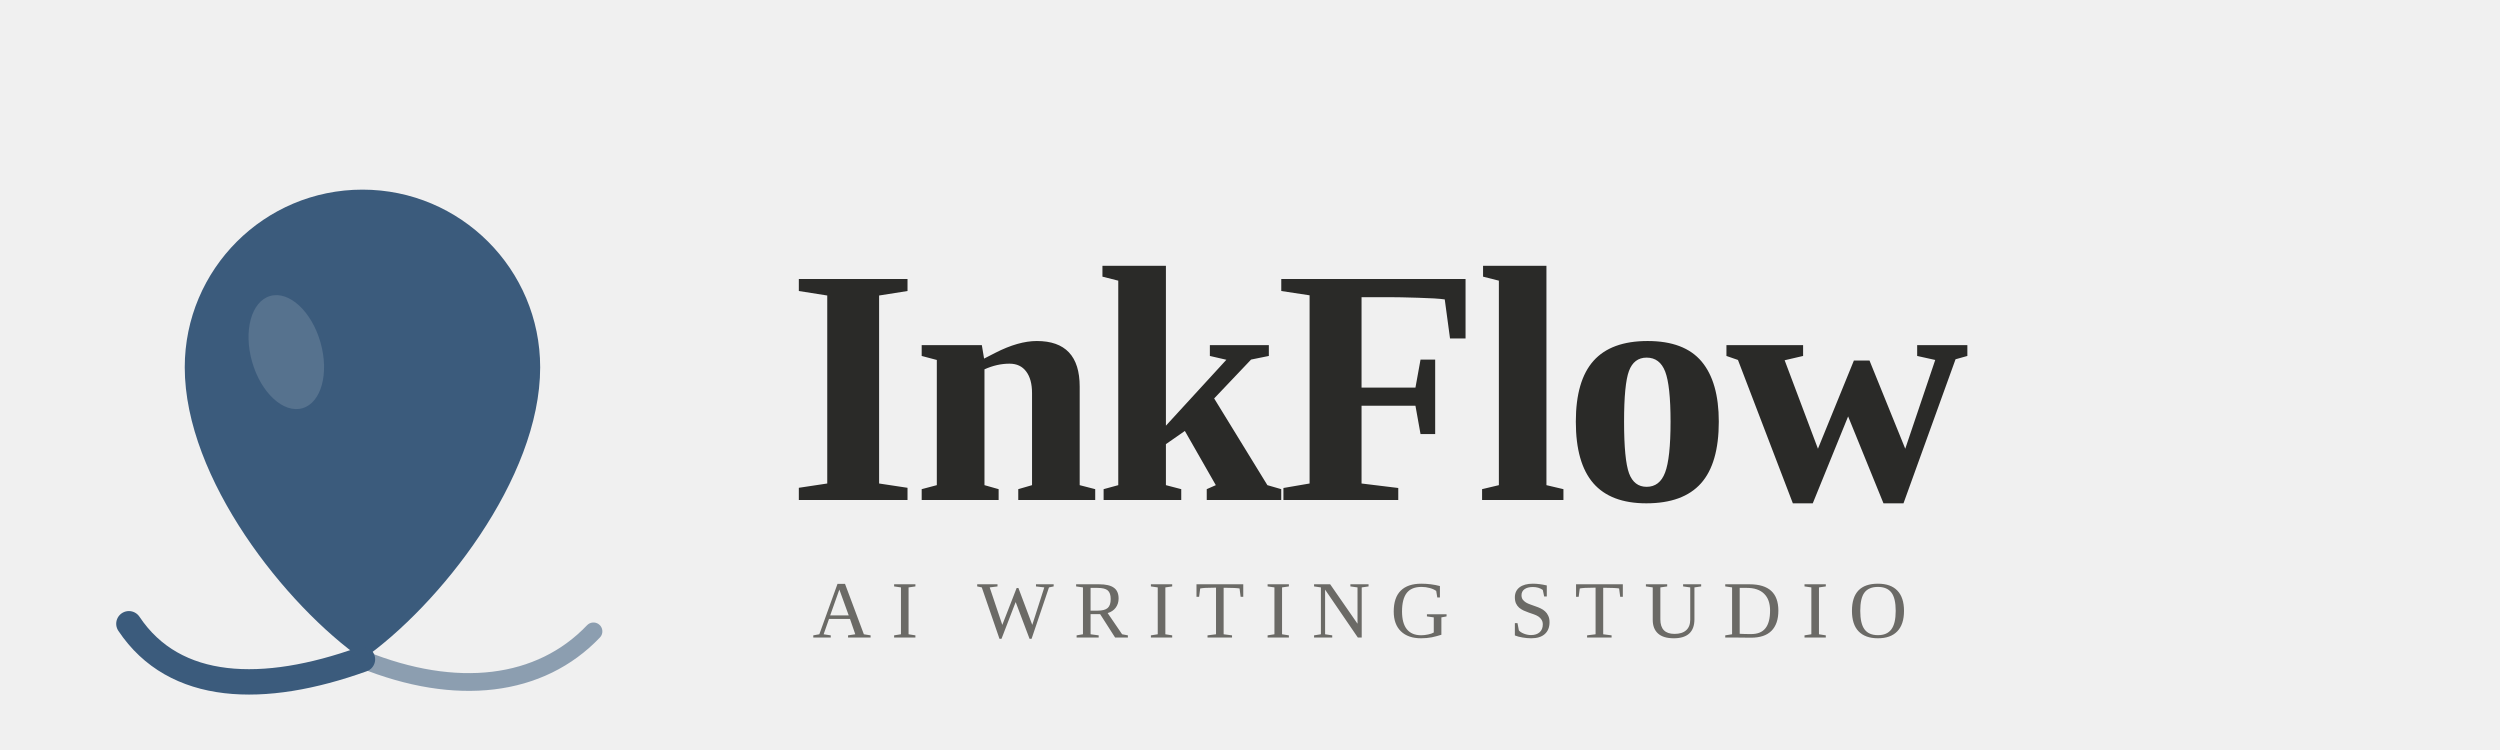
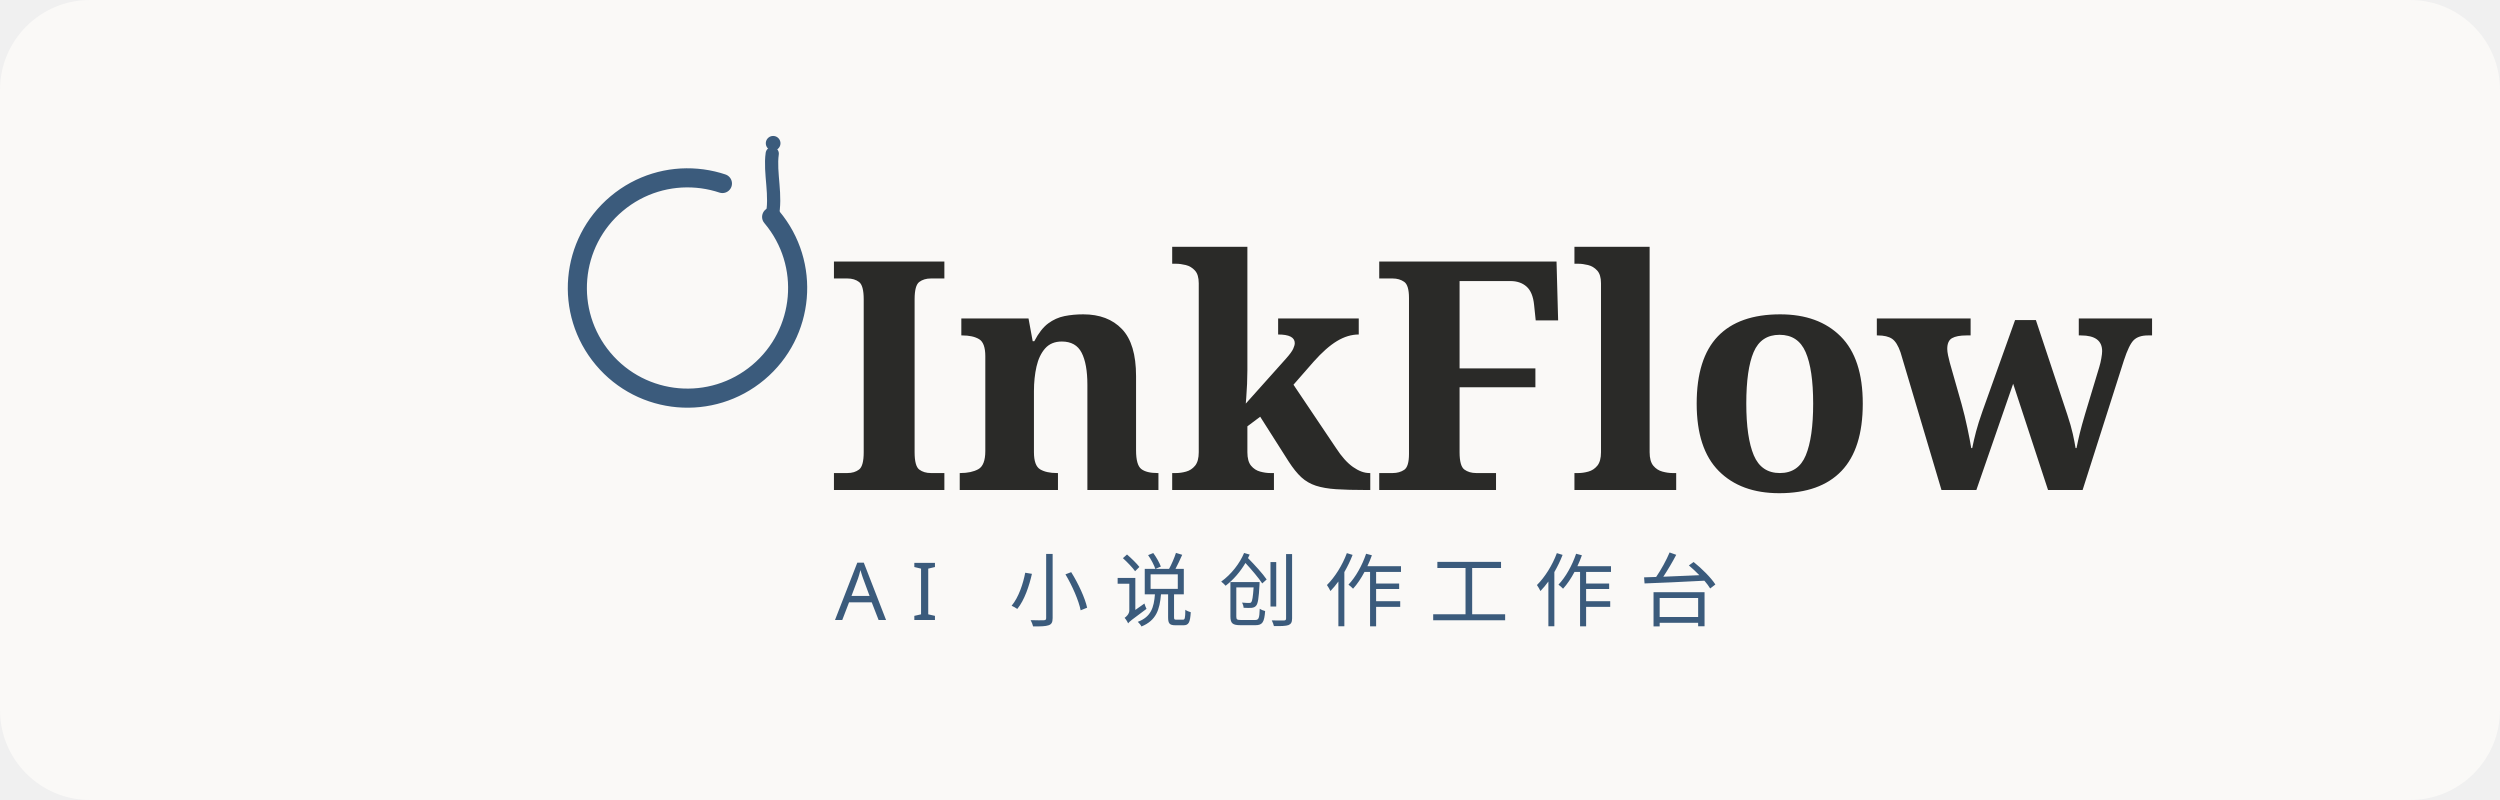
- <svg xmlns="http://www.w3.org/2000/svg" viewBox="0 0 400 120" role="img" aria-label="InkFlow — AI 写作工具">
-   <g transform="translate(6 8) scale(0.2031)">
-     <path d="M256 110 A 140 140 0 0 1 396 250 C 396 338 316 438 256 480 C 196 438 116 338 116 250 A 140 140 0 0 1 256 110 Z" fill="#3B5B7C" />
-     <ellipse cx="196" cy="238" rx="28" ry="46" fill="#FFFFFF" opacity="0.14" transform="rotate(-16 196 238)" />
-     <path d="M256 480 C 178 508 108 506 72 452" stroke="#3B5B7C" stroke-width="20" fill="none" stroke-linecap="round" />
-     <path d="M256 480 C 330 510 396 502 438 458" stroke="#3B5B7C" stroke-width="14" fill="none" stroke-linecap="round" opacity="0.55" />
+ <svg xmlns="http://www.w3.org/2000/svg" viewBox="0 0 1000 320">
+   <rect width="1000" height="320" rx="36" fill="#FAF9F7" />
+   <g transform="translate(40,40) scale(0.47)">
+     <svg viewBox="0 0 512 512">
+       <rect width="512" height="512" rx="96" fill="#FAF9F7" />
+       <g transform="translate(0,0)">
+         <g transform="rotate(-40 256 256)">
+           <circle cx="256" cy="256" r="150" fill="none" stroke="#3B5B7C" stroke-width="26" stroke-linecap="round" stroke-dasharray="860 82" stroke-dashoffset="0" />
+           <path d="M 406 256 C 430 238 442 208 462 190" fill="none" stroke="#3B5B7C" stroke-width="18" stroke-linecap="round" />
+           <circle cx="472" cy="180" r="10" fill="#3B5B7C" />
+         </g>
+       </g>
+     </svg>
  </g>
-   <text x="126" y="80" font-family="Georgia, 'Times New Roman', 'Noto Serif SC', 'SimSun', serif" font-size="54" font-weight="600" letter-spacing="-1" fill="#2A2A28">InkFlow</text>
-   <text x="130" y="102" font-family="Georgia, 'Times New Roman', serif" font-size="13" letter-spacing="3.2" fill="#6B6A66">AI WRITING STUDIO</text>
+   <text x="330" y="196" font-family="Georgia, 'Noto Serif SC', 'Source Han Serif SC', 'SimSun', serif" font-size="128" font-weight="bold" fill="#2A2A28">InkFlow</text>
+   <text x="334" y="248" font-family="'PingFang SC', 'Microsoft YaHei', 'Noto Sans SC', 'Segoe UI', sans-serif" font-size="32" letter-spacing="10" fill="#3B5B7C">AI 小说创作工作台</text>
</svg>
